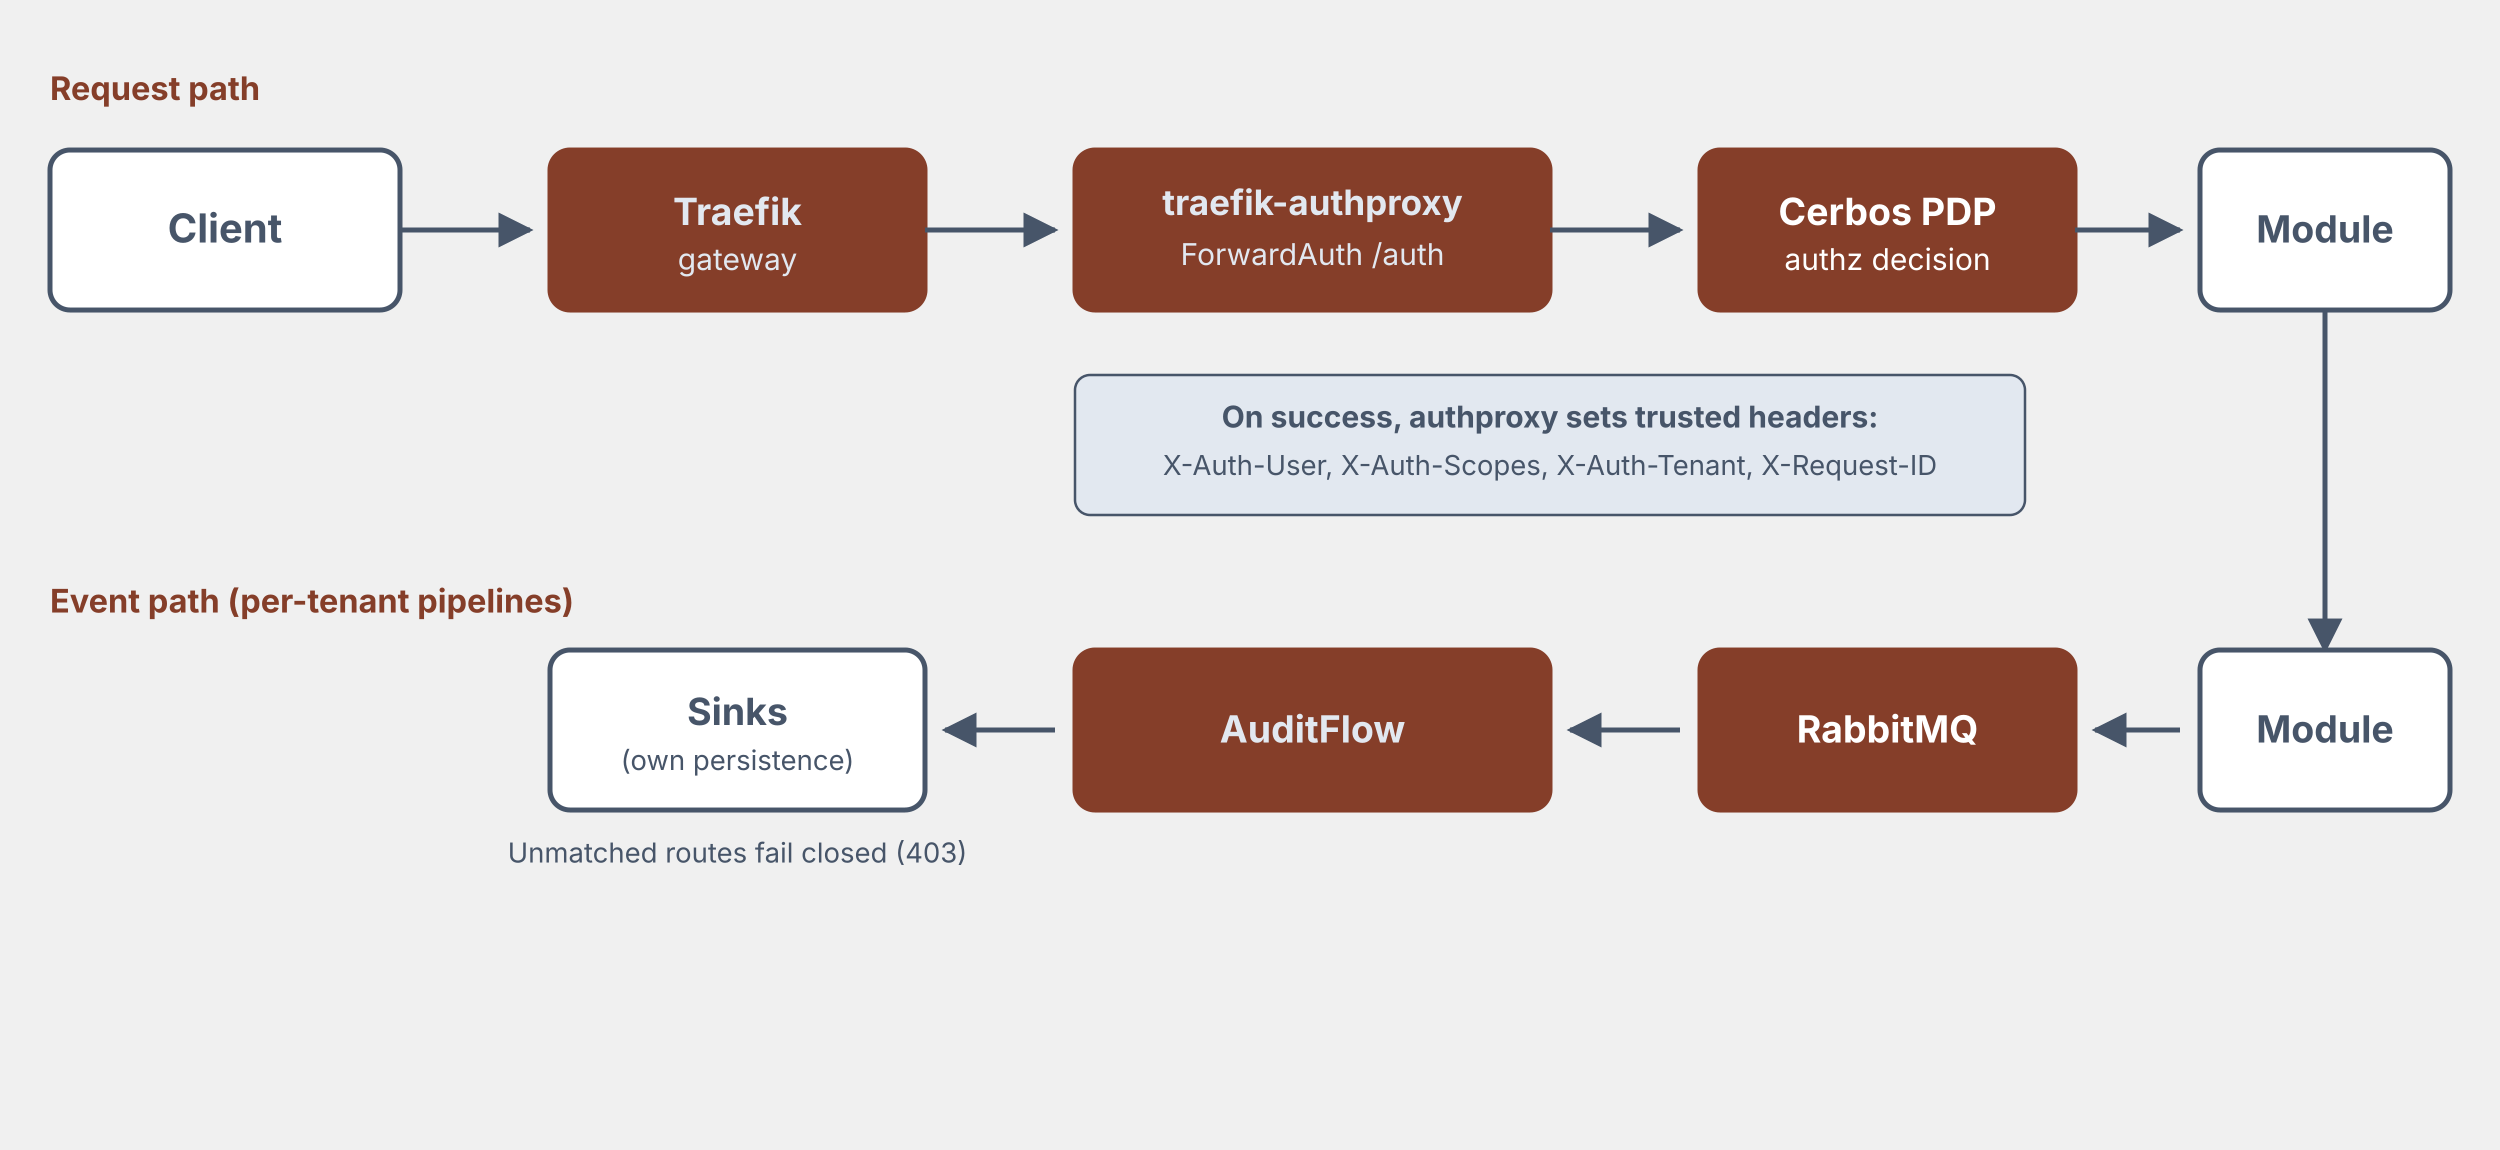
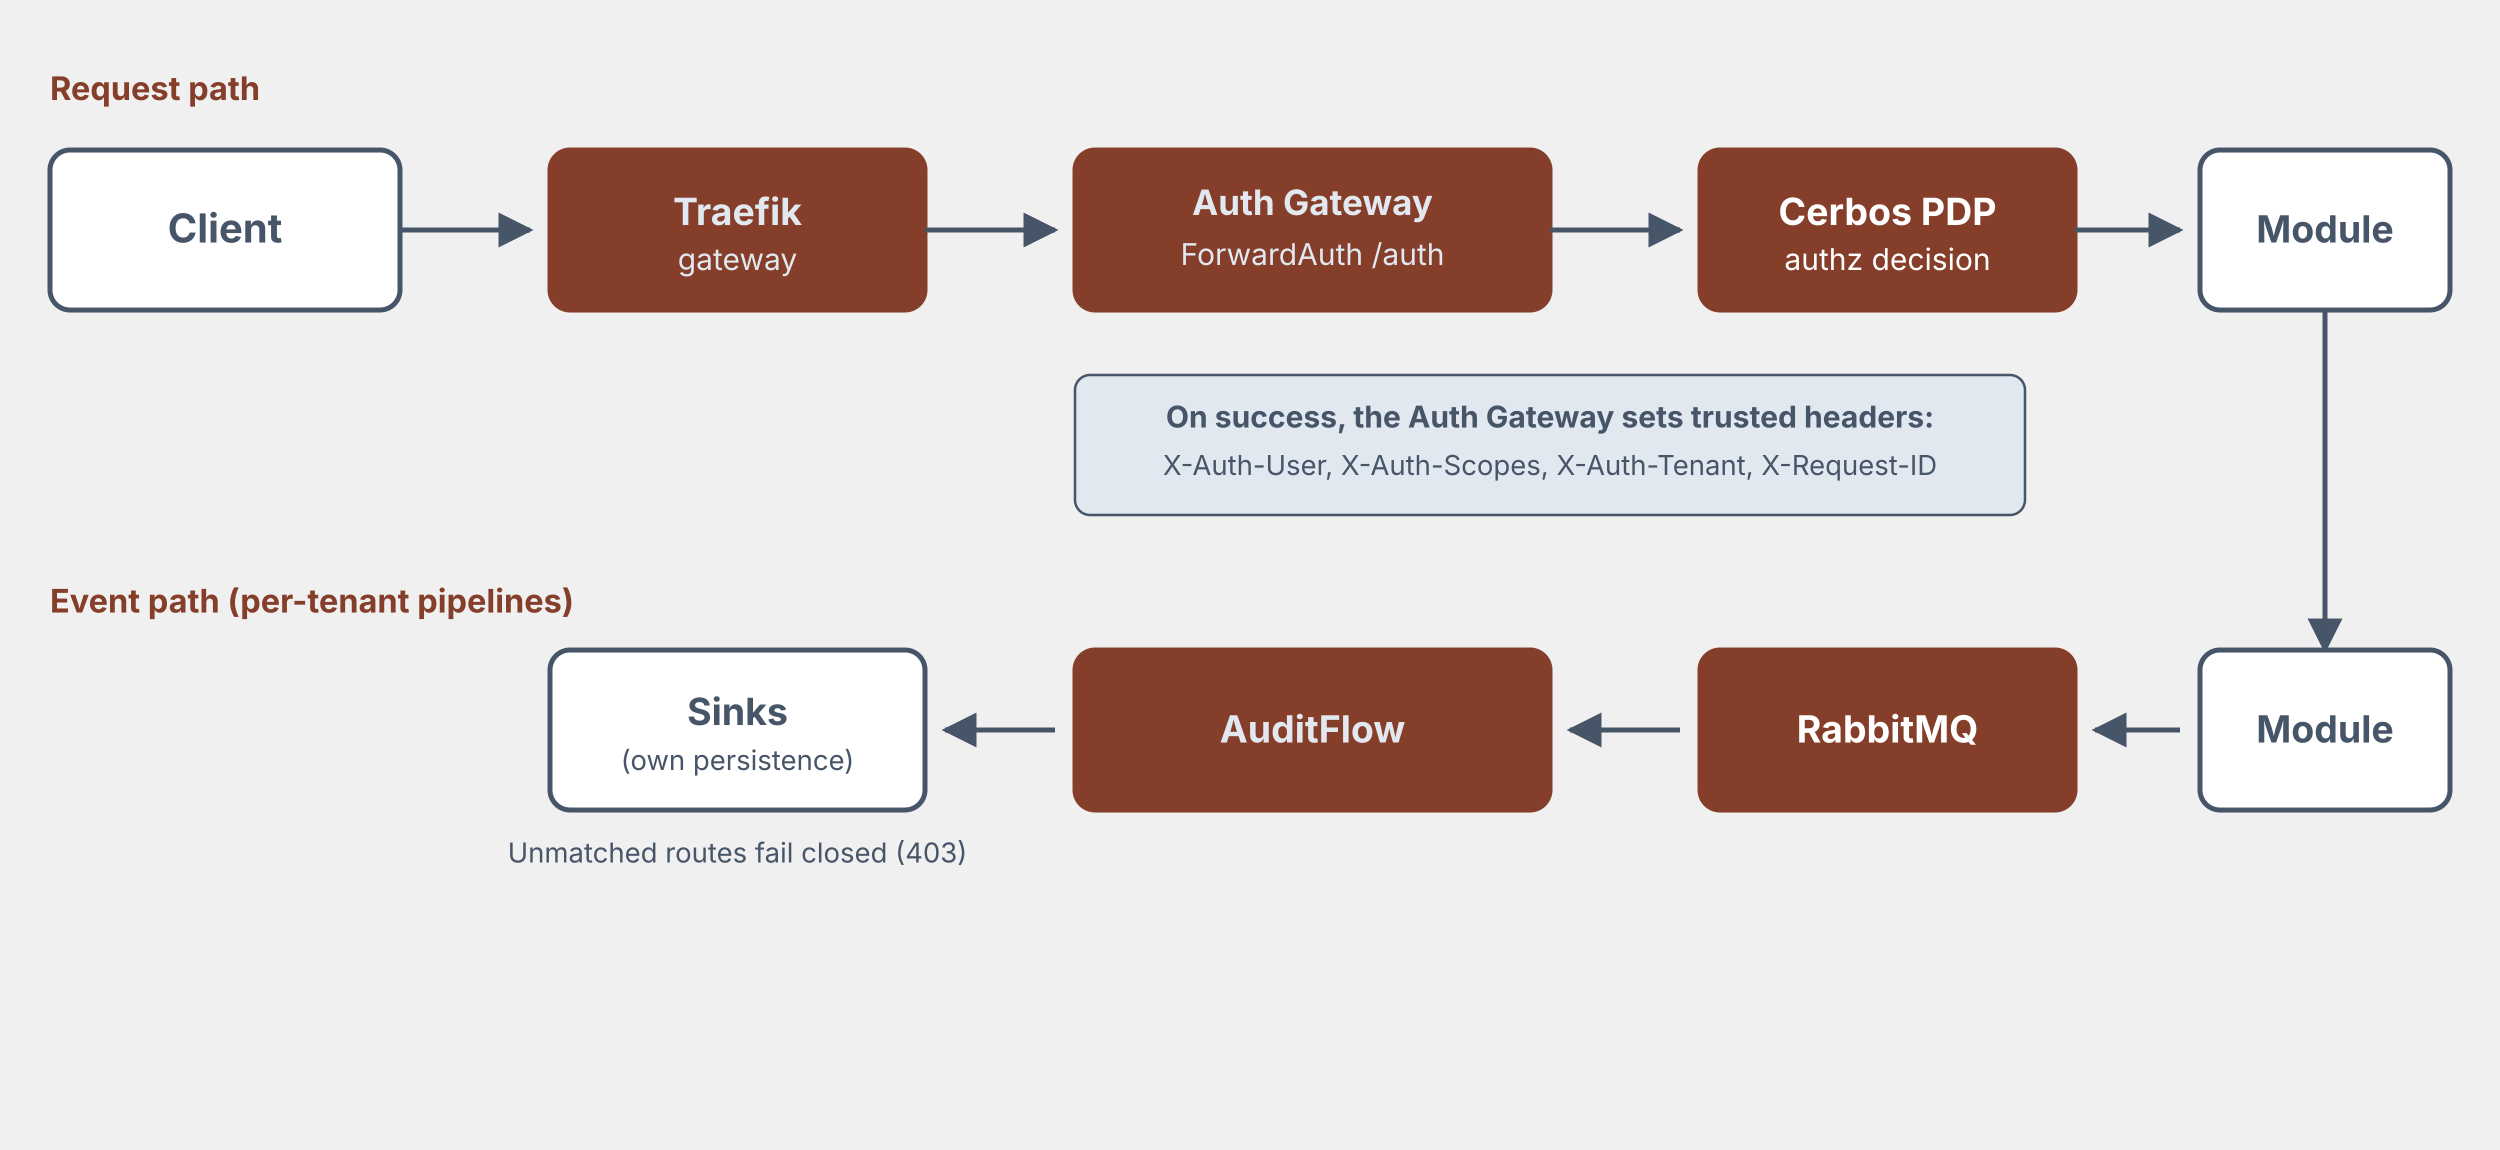
<svg xmlns="http://www.w3.org/2000/svg" viewBox="0 0 1000 460" role="img" aria-labelledby="labs64io-arch-title labs64io-arch-desc" font-family="'Inter', -apple-system, BlinkMacSystemFont, 'Segoe UI', Roboto, Helvetica, Arial, sans-serif">
  <defs>
    <marker id="arrowhead" viewBox="0 0 10 10" refX="9" refY="5" markerWidth="7" markerHeight="7" orient="auto-start-reverse">
      <path d="M 0 0 L 10 5 L 0 10 z" fill="#475569" />
    </marker>
  </defs>
  <g>
    <rect x="20" y="60" width="140" height="64" rx="8" fill="#ffffff" stroke="#475569" stroke-width="2" />
    <text x="90" y="97" text-anchor="middle" font-size="16" font-weight="700" fill="#475569">Client</text>
    <rect x="220" y="60" width="150" height="64" rx="8" fill="#853E29" stroke="#853E29" stroke-width="2" />
    <text x="295" y="90" text-anchor="middle" font-size="15" font-weight="700" fill="#e2e8f0">Traefik</text>
    <text x="295" y="108" text-anchor="middle" font-size="12" fill="#e2e8f0">gateway</text>
    <rect x="430" y="60" width="190" height="64" rx="8" fill="#853E29" stroke="#853E29" stroke-width="2" />
-     <text x="525" y="86" text-anchor="middle" font-size="14" font-weight="700" fill="#e2e8f0">traefik-authproxy</text>
+     <text x="525" y="86" text-anchor="middle" font-size="14" font-weight="700" fill="#e2e8f0">Auth Gateway</text>
    <text x="525" y="106" text-anchor="middle" font-size="12" fill="#e2e8f0">ForwardAuth /auth</text>
    <rect x="680" y="60" width="150" height="64" rx="8" fill="#853E29" stroke="#853E29" stroke-width="2" />
    <text x="755" y="90" text-anchor="middle" font-size="15" font-weight="700" fill="#ffffff">Cerbos PDP</text>
    <text x="755" y="108" text-anchor="middle" font-size="12" fill="#ffffff">authz decision</text>
    <rect x="880" y="60" width="100" height="64" rx="8" fill="#ffffff" stroke="#475569" stroke-width="2" />
    <text x="930" y="97" text-anchor="middle" font-size="15" font-weight="700" fill="#475569">Module</text>
    <line x1="160" y1="92" x2="212" y2="92" stroke="#475569" stroke-width="2" marker-end="url(#arrowhead)" />
    <line x1="370" y1="92" x2="422" y2="92" stroke="#475569" stroke-width="2" marker-end="url(#arrowhead)" />
    <line x1="620" y1="92" x2="672" y2="92" stroke="#475569" stroke-width="2" marker-end="url(#arrowhead)" />
    <line x1="830" y1="92" x2="872" y2="92" stroke="#475569" stroke-width="2" marker-end="url(#arrowhead)" />
  </g>
  <g>
    <rect x="430" y="150" width="380" height="56" rx="6" fill="#e2e8f0" stroke="#475569" stroke-width="1" />
-     <text x="620" y="171" text-anchor="middle" font-size="12" font-weight="700" fill="#475569">On success, authproxy sets trusted headers:</text>
+     <text x="620" y="171" text-anchor="middle" font-size="12" font-weight="700" fill="#475569">On success, the Auth Gateway sets trusted headers:</text>
    <text x="620" y="190" text-anchor="middle" font-size="11" fill="#475569">X-Auth-User, X-Auth-Scopes, X-Auth-Tenant, X-Request-ID</text>
  </g>
  <line x1="930" y1="124" x2="930" y2="260" stroke="#475569" stroke-width="2" marker-end="url(#arrowhead)" />
  <g>
    <rect x="880" y="260" width="100" height="64" rx="8" fill="#ffffff" stroke="#475569" stroke-width="2" />
    <text x="930" y="297" text-anchor="middle" font-size="15" font-weight="700" fill="#475569">Module</text>
    <rect x="680" y="260" width="150" height="64" rx="8" fill="#853E29" stroke="#853E29" stroke-width="2" />
    <text x="755" y="297" text-anchor="middle" font-size="15" font-weight="700" fill="#ffffff">RabbitMQ</text>
    <rect x="430" y="260" width="190" height="64" rx="8" fill="#853E29" stroke="#853E29" stroke-width="2" />
    <text x="525" y="297" text-anchor="middle" font-size="15" font-weight="700" fill="#e2e8f0">AuditFlow</text>
    <rect x="220" y="260" width="150" height="64" rx="8" fill="#ffffff" stroke="#475569" stroke-width="2" />
    <text x="295" y="290" text-anchor="middle" font-size="15" font-weight="700" fill="#475569">Sinks</text>
    <text x="295" y="308" text-anchor="middle" font-size="11" fill="#475569">(own persistence)</text>
    <line x1="872" y1="292" x2="838" y2="292" stroke="#475569" stroke-width="2" marker-end="url(#arrowhead)" />
    <line x1="672" y1="292" x2="628" y2="292" stroke="#475569" stroke-width="2" marker-end="url(#arrowhead)" />
    <line x1="422" y1="292" x2="378" y2="292" stroke="#475569" stroke-width="2" marker-end="url(#arrowhead)" />
  </g>
  <text x="20" y="40" font-size="13" font-weight="700" fill="#853E29">Request path</text>
  <text x="20" y="245" font-size="13" font-weight="700" fill="#853E29">Event path (per-tenant pipelines)</text>
  <text x="295" y="345" text-anchor="middle" font-size="11" fill="#475569">Unmatched routes fail closed (403)</text>
</svg>
